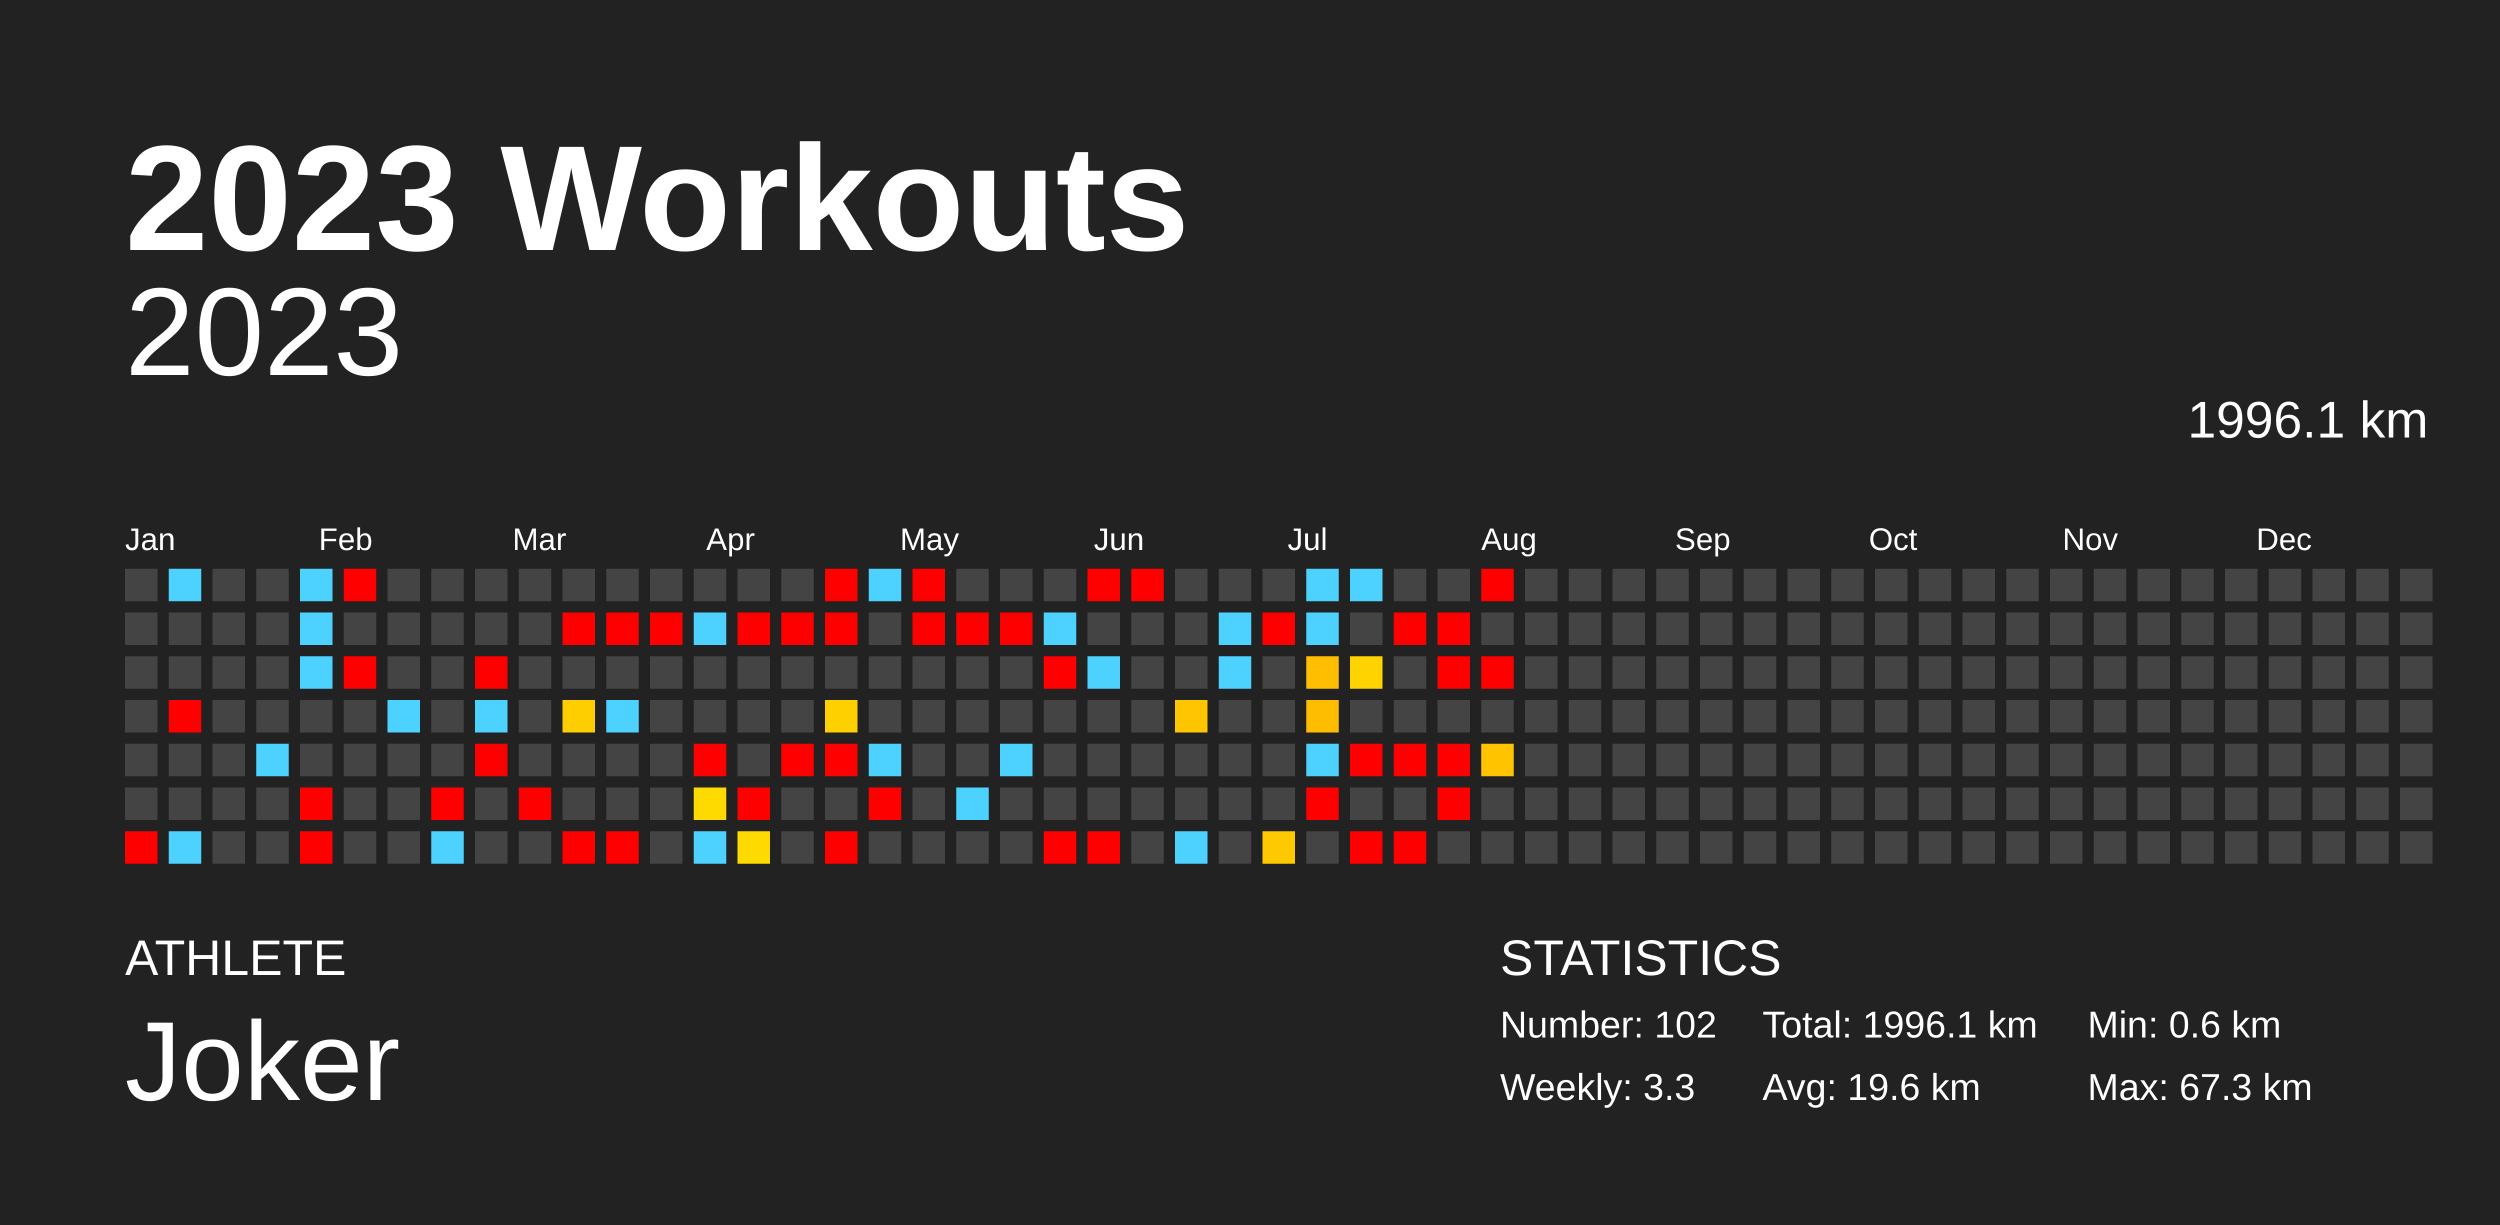
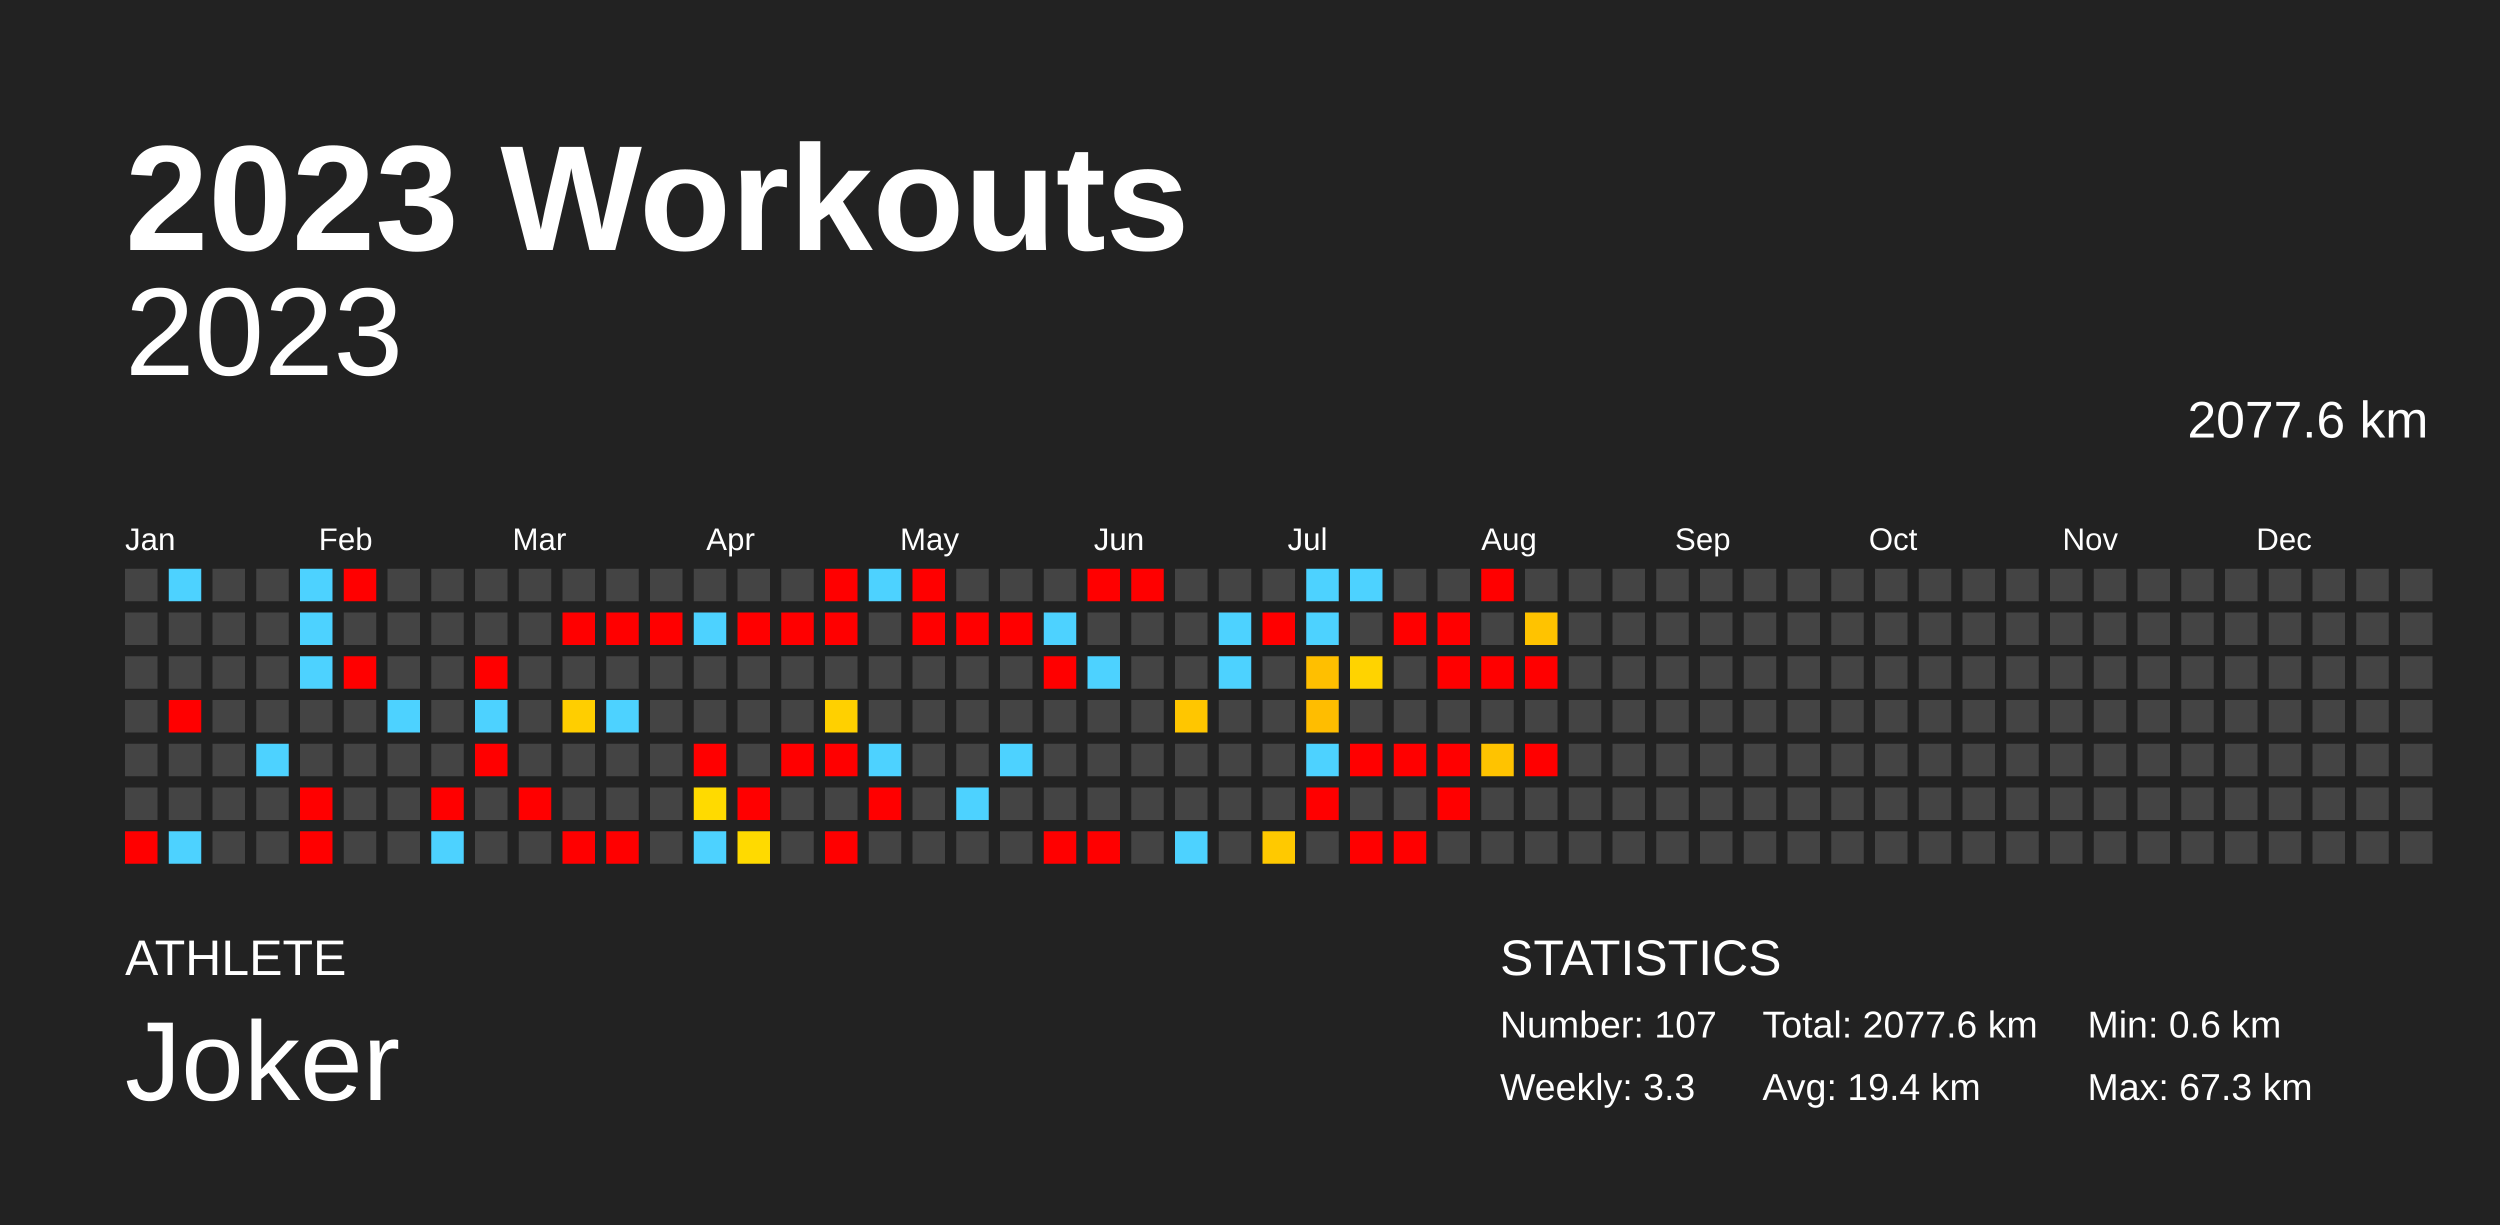
<svg xmlns="http://www.w3.org/2000/svg" baseProfile="full" height="98mm" version="1.1" viewBox="0,0,200,98" width="200mm">
  <defs />
  <rect fill="#222222" height="98" width="200" x="0" y="0" />
  <text fill="#FFFFFF" style="font-size:12px; font-family:Arial; font-weight:bold;" x="10" y="20">2023 Workouts</text>
  <text fill="#FFFFFF" style="font-size:4px; font-family:Arial" x="10" y="78">ATHLETE</text>
  <text fill="#FFFFFF" style="font-size:9px; font-family:Arial" x="10" y="88">Joker</text>
  <text fill="#FFFFFF" style="font-size:4px; font-family:Arial" x="120" y="78">STATISTICS</text>
-   <text fill="#FFFFFF" style="font-size:3px; font-family:Arial" x="120" y="83">Number: 102</text>
+   <text fill="#FFFFFF" style="font-size:3px; font-family:Arial" x="120" y="83">Number: 107</text>
  <text fill="#FFFFFF" style="font-size:3px; font-family:Arial" x="120" y="88">Weekly: 3.3</text>
-   <text fill="#FFFFFF" style="font-size:3px; font-family:Arial" x="141" y="83">Total: 1996.1 km</text>
-   <text fill="#FFFFFF" style="font-size:3px; font-family:Arial" x="141" y="88">Avg: 19.6 km</text>
+   <text fill="#FFFFFF" style="font-size:3px; font-family:Arial" x="141" y="83">Total: 2077.6 km</text>
+   <text fill="#FFFFFF" style="font-size:3px; font-family:Arial" x="141" y="88">Avg: 19.4 km</text>
  <text fill="#FFFFFF" style="font-size:3px; font-family:Arial" x="167" y="83">Min: 0.6 km</text>
  <text fill="#FFFFFF" style="font-size:3px; font-family:Arial" x="167" y="88">Max: 67.3 km</text>
  <text alignment-baseline="hanging" fill="#FFFFFF" style="font-size:10.0px; font-family:Arial;" x="10" y="30">2023</text>
-   <text alignment-baseline="hanging" fill="#FFFFFF" style="font-size:4.125px; font-family:Arial;" x="175" y="35">1996.1 km</text>
+   <text alignment-baseline="hanging" fill="#FFFFFF" style="font-size:4.125px; font-family:Arial;" x="175" y="35">2077.6 km</text>
  <text fill="#FFFFFF" style="font-size:2.5px; font-family:Arial" x="10.0" y="44">Jan</text>
  <text fill="#FFFFFF" style="font-size:2.5px; font-family:Arial" x="25.5" y="44">Feb</text>
  <text fill="#FFFFFF" style="font-size:2.5px; font-family:Arial" x="41.0" y="44">Mar</text>
  <text fill="#FFFFFF" style="font-size:2.5px; font-family:Arial" x="56.5" y="44">Apr</text>
  <text fill="#FFFFFF" style="font-size:2.5px; font-family:Arial" x="72.0" y="44">May</text>
  <text fill="#FFFFFF" style="font-size:2.5px; font-family:Arial" x="87.5" y="44">Jun</text>
  <text fill="#FFFFFF" style="font-size:2.5px; font-family:Arial" x="103.0" y="44">Jul</text>
  <text fill="#FFFFFF" style="font-size:2.5px; font-family:Arial" x="118.5" y="44">Aug</text>
  <text fill="#FFFFFF" style="font-size:2.5px; font-family:Arial" x="134.0" y="44">Sep</text>
  <text fill="#FFFFFF" style="font-size:2.5px; font-family:Arial" x="149.5" y="44">Oct</text>
  <text fill="#FFFFFF" style="font-size:2.5px; font-family:Arial" x="165.0" y="44">Nov</text>
  <text fill="#FFFFFF" style="font-size:2.5px; font-family:Arial" x="180.5" y="44">Dec</text>
  <rect fill="#444444" height="2.6" width="2.6" x="10.0" y="45.5" />
  <rect fill="#444444" height="2.6" width="2.6" x="10.0" y="49.0" />
  <rect fill="#444444" height="2.6" width="2.6" x="10.0" y="52.5" />
  <rect fill="#444444" height="2.6" width="2.6" x="10.0" y="56.0" />
  <rect fill="#444444" height="2.6" width="2.6" x="10.0" y="59.5" />
  <rect fill="#444444" height="2.6" width="2.6" x="10.0" y="63.0" />
  <rect fill="red" height="2.6" width="2.6" x="10.0" y="66.5" />
  <rect fill="#4dd2ff" height="2.6" width="2.6" x="13.5" y="45.5" />
  <rect fill="#444444" height="2.6" width="2.6" x="13.5" y="49.0" />
  <rect fill="#444444" height="2.6" width="2.6" x="13.5" y="52.5" />
  <rect fill="red" height="2.6" width="2.6" x="13.5" y="56.0" />
  <rect fill="#444444" height="2.6" width="2.6" x="13.5" y="59.5" />
  <rect fill="#444444" height="2.6" width="2.6" x="13.5" y="63.0" />
  <rect fill="#4dd2ff" height="2.6" width="2.6" x="13.5" y="66.5" />
  <rect fill="#444444" height="2.6" width="2.6" x="17.0" y="45.5" />
  <rect fill="#444444" height="2.6" width="2.6" x="17.0" y="49.0" />
  <rect fill="#444444" height="2.6" width="2.6" x="17.0" y="52.5" />
  <rect fill="#444444" height="2.6" width="2.6" x="17.0" y="56.0" />
  <rect fill="#444444" height="2.6" width="2.6" x="17.0" y="59.5" />
  <rect fill="#444444" height="2.6" width="2.6" x="17.0" y="63.0" />
  <rect fill="#444444" height="2.6" width="2.6" x="17.0" y="66.5" />
  <rect fill="#444444" height="2.6" width="2.6" x="20.5" y="45.5" />
  <rect fill="#444444" height="2.6" width="2.6" x="20.5" y="49.0" />
  <rect fill="#444444" height="2.6" width="2.6" x="20.5" y="52.5" />
  <rect fill="#444444" height="2.6" width="2.6" x="20.5" y="56.0" />
  <rect fill="#4dd2ff" height="2.6" width="2.6" x="20.5" y="59.5" />
  <rect fill="#444444" height="2.6" width="2.6" x="20.5" y="63.0" />
  <rect fill="#444444" height="2.6" width="2.6" x="20.5" y="66.5" />
  <rect fill="#4dd2ff" height="2.6" width="2.6" x="24.0" y="45.5" />
  <rect fill="#4dd2ff" height="2.6" width="2.6" x="24.0" y="49.0" />
  <rect fill="#4dd2ff" height="2.6" width="2.6" x="24.0" y="52.5" />
  <rect fill="#444444" height="2.6" width="2.6" x="24.0" y="56.0" />
  <rect fill="#444444" height="2.6" width="2.6" x="24.0" y="59.5" />
  <rect fill="red" height="2.6" width="2.6" x="24.0" y="63.0" />
  <rect fill="red" height="2.6" width="2.6" x="24.0" y="66.5" />
  <rect fill="red" height="2.6" width="2.6" x="27.5" y="45.5" />
  <rect fill="#444444" height="2.6" width="2.6" x="27.5" y="49.0" />
  <rect fill="red" height="2.6" width="2.6" x="27.5" y="52.5" />
  <rect fill="#444444" height="2.6" width="2.6" x="27.5" y="56.0" />
  <rect fill="#444444" height="2.6" width="2.6" x="27.5" y="59.5" />
  <rect fill="#444444" height="2.6" width="2.6" x="27.5" y="63.0" />
  <rect fill="#444444" height="2.6" width="2.6" x="27.5" y="66.5" />
  <rect fill="#444444" height="2.6" width="2.6" x="31.0" y="45.5" />
  <rect fill="#444444" height="2.6" width="2.6" x="31.0" y="49.0" />
  <rect fill="#444444" height="2.6" width="2.6" x="31.0" y="52.5" />
  <rect fill="#4dd2ff" height="2.6" width="2.6" x="31.0" y="56.0" />
  <rect fill="#444444" height="2.6" width="2.6" x="31.0" y="59.5" />
  <rect fill="#444444" height="2.6" width="2.6" x="31.0" y="63.0" />
  <rect fill="#444444" height="2.6" width="2.6" x="31.0" y="66.5" />
  <rect fill="#444444" height="2.6" width="2.6" x="34.5" y="45.5" />
  <rect fill="#444444" height="2.6" width="2.6" x="34.5" y="49.0" />
  <rect fill="#444444" height="2.6" width="2.6" x="34.5" y="52.5" />
  <rect fill="#444444" height="2.6" width="2.6" x="34.5" y="56.0" />
  <rect fill="#444444" height="2.6" width="2.6" x="34.5" y="59.5" />
  <rect fill="red" height="2.6" width="2.6" x="34.5" y="63.0" />
  <rect fill="#4dd2ff" height="2.6" width="2.6" x="34.5" y="66.5" />
  <rect fill="#444444" height="2.6" width="2.6" x="38.0" y="45.5" />
  <rect fill="#444444" height="2.6" width="2.6" x="38.0" y="49.0" />
  <rect fill="red" height="2.6" width="2.6" x="38.0" y="52.5" />
  <rect fill="#4dd2ff" height="2.6" width="2.6" x="38.0" y="56.0" />
  <rect fill="red" height="2.6" width="2.6" x="38.0" y="59.5" />
  <rect fill="#444444" height="2.6" width="2.6" x="38.0" y="63.0" />
  <rect fill="#444444" height="2.6" width="2.6" x="38.0" y="66.5" />
  <rect fill="#444444" height="2.6" width="2.6" x="41.5" y="45.5" />
  <rect fill="#444444" height="2.6" width="2.6" x="41.5" y="49.0" />
  <rect fill="#444444" height="2.6" width="2.6" x="41.5" y="52.5" />
  <rect fill="#444444" height="2.6" width="2.6" x="41.5" y="56.0" />
  <rect fill="#444444" height="2.6" width="2.6" x="41.5" y="59.5" />
  <rect fill="red" height="2.6" width="2.6" x="41.5" y="63.0" />
  <rect fill="#444444" height="2.6" width="2.6" x="41.5" y="66.5" />
  <rect fill="#444444" height="2.6" width="2.6" x="45.0" y="45.5" />
  <rect fill="red" height="2.6" width="2.6" x="45.0" y="49.0" />
  <rect fill="#444444" height="2.6" width="2.6" x="45.0" y="52.5" />
  <rect fill="#ffce00" height="2.6" width="2.6" x="45.0" y="56.0" />
  <rect fill="#444444" height="2.6" width="2.6" x="45.0" y="59.5" />
  <rect fill="#444444" height="2.6" width="2.6" x="45.0" y="63.0" />
  <rect fill="red" height="2.6" width="2.6" x="45.0" y="66.5" />
  <rect fill="#444444" height="2.6" width="2.6" x="48.5" y="45.5" />
  <rect fill="red" height="2.6" width="2.6" x="48.5" y="49.0" />
  <rect fill="#444444" height="2.6" width="2.6" x="48.5" y="52.5" />
  <rect fill="#4dd2ff" height="2.6" width="2.6" x="48.5" y="56.0" />
  <rect fill="#444444" height="2.6" width="2.6" x="48.5" y="59.5" />
  <rect fill="#444444" height="2.6" width="2.6" x="48.5" y="63.0" />
  <rect fill="red" height="2.6" width="2.6" x="48.5" y="66.5" />
  <rect fill="#444444" height="2.6" width="2.6" x="52.0" y="45.5" />
  <rect fill="red" height="2.6" width="2.6" x="52.0" y="49.0" />
  <rect fill="#444444" height="2.6" width="2.6" x="52.0" y="52.5" />
  <rect fill="#444444" height="2.6" width="2.6" x="52.0" y="56.0" />
  <rect fill="#444444" height="2.6" width="2.6" x="52.0" y="59.5" />
  <rect fill="#444444" height="2.6" width="2.6" x="52.0" y="63.0" />
  <rect fill="#444444" height="2.6" width="2.6" x="52.0" y="66.5" />
  <rect fill="#444444" height="2.6" width="2.6" x="55.5" y="45.5" />
  <rect fill="#4dd2ff" height="2.6" width="2.6" x="55.5" y="49.0" />
  <rect fill="#444444" height="2.6" width="2.6" x="55.5" y="52.5" />
  <rect fill="#444444" height="2.6" width="2.6" x="55.5" y="56.0" />
  <rect fill="red" height="2.6" width="2.6" x="55.5" y="59.5" />
  <rect fill="#ffda00" height="2.6" width="2.6" x="55.5" y="63.0" />
  <rect fill="#4dd2ff" height="2.6" width="2.6" x="55.5" y="66.5" />
  <rect fill="#444444" height="2.6" width="2.6" x="59.0" y="45.5" />
  <rect fill="red" height="2.6" width="2.6" x="59.0" y="49.0" />
  <rect fill="#444444" height="2.6" width="2.6" x="59.0" y="52.5" />
  <rect fill="#444444" height="2.6" width="2.6" x="59.0" y="56.0" />
  <rect fill="#444444" height="2.6" width="2.6" x="59.0" y="59.5" />
  <rect fill="red" height="2.6" width="2.6" x="59.0" y="63.0" />
  <rect fill="#ffda00" height="2.6" width="2.6" x="59.0" y="66.5" />
  <rect fill="#444444" height="2.6" width="2.6" x="62.5" y="45.5" />
  <rect fill="red" height="2.6" width="2.6" x="62.5" y="49.0" />
  <rect fill="#444444" height="2.6" width="2.6" x="62.5" y="52.5" />
  <rect fill="#444444" height="2.6" width="2.6" x="62.5" y="56.0" />
  <rect fill="red" height="2.6" width="2.6" x="62.5" y="59.5" />
  <rect fill="#444444" height="2.6" width="2.6" x="62.5" y="63.0" />
  <rect fill="#444444" height="2.6" width="2.6" x="62.5" y="66.5" />
  <rect fill="red" height="2.6" width="2.6" x="66.0" y="45.5" />
  <rect fill="red" height="2.6" width="2.6" x="66.0" y="49.0" />
  <rect fill="#444444" height="2.6" width="2.6" x="66.0" y="52.5" />
  <rect fill="#ffd000" height="2.6" width="2.6" x="66.0" y="56.0" />
  <rect fill="red" height="2.6" width="2.6" x="66.0" y="59.5" />
  <rect fill="#444444" height="2.6" width="2.6" x="66.0" y="63.0" />
  <rect fill="red" height="2.6" width="2.6" x="66.0" y="66.5" />
  <rect fill="#4dd2ff" height="2.6" width="2.6" x="69.5" y="45.5" />
  <rect fill="#444444" height="2.6" width="2.6" x="69.5" y="49.0" />
  <rect fill="#444444" height="2.6" width="2.6" x="69.5" y="52.5" />
  <rect fill="#444444" height="2.6" width="2.6" x="69.5" y="56.0" />
  <rect fill="#4dd2ff" height="2.6" width="2.6" x="69.5" y="59.5" />
  <rect fill="red" height="2.6" width="2.6" x="69.5" y="63.0" />
  <rect fill="#444444" height="2.6" width="2.6" x="69.5" y="66.5" />
  <rect fill="red" height="2.6" width="2.6" x="73.0" y="45.5" />
  <rect fill="red" height="2.6" width="2.6" x="73.0" y="49.0" />
  <rect fill="#444444" height="2.6" width="2.6" x="73.0" y="52.5" />
  <rect fill="#444444" height="2.6" width="2.6" x="73.0" y="56.0" />
  <rect fill="#444444" height="2.6" width="2.6" x="73.0" y="59.5" />
  <rect fill="#444444" height="2.6" width="2.6" x="73.0" y="63.0" />
  <rect fill="#444444" height="2.6" width="2.6" x="73.0" y="66.5" />
  <rect fill="#444444" height="2.6" width="2.6" x="76.5" y="45.5" />
  <rect fill="red" height="2.6" width="2.6" x="76.5" y="49.0" />
  <rect fill="#444444" height="2.6" width="2.6" x="76.5" y="52.5" />
  <rect fill="#444444" height="2.6" width="2.6" x="76.5" y="56.0" />
  <rect fill="#444444" height="2.6" width="2.6" x="76.5" y="59.5" />
  <rect fill="#4dd2ff" height="2.6" width="2.6" x="76.5" y="63.0" />
  <rect fill="#444444" height="2.6" width="2.6" x="76.5" y="66.5" />
  <rect fill="#444444" height="2.6" width="2.6" x="80.0" y="45.5" />
  <rect fill="red" height="2.6" width="2.6" x="80.0" y="49.0" />
  <rect fill="#444444" height="2.6" width="2.6" x="80.0" y="52.5" />
  <rect fill="#444444" height="2.6" width="2.6" x="80.0" y="56.0" />
  <rect fill="#4dd2ff" height="2.6" width="2.6" x="80.0" y="59.5" />
  <rect fill="#444444" height="2.6" width="2.6" x="80.0" y="63.0" />
  <rect fill="#444444" height="2.6" width="2.6" x="80.0" y="66.5" />
  <rect fill="#444444" height="2.6" width="2.6" x="83.5" y="45.5" />
  <rect fill="#4dd2ff" height="2.6" width="2.6" x="83.5" y="49.0" />
  <rect fill="red" height="2.6" width="2.6" x="83.5" y="52.5" />
  <rect fill="#444444" height="2.6" width="2.6" x="83.5" y="56.0" />
  <rect fill="#444444" height="2.6" width="2.6" x="83.5" y="59.5" />
  <rect fill="#444444" height="2.6" width="2.6" x="83.5" y="63.0" />
  <rect fill="red" height="2.6" width="2.6" x="83.5" y="66.5" />
  <rect fill="red" height="2.6" width="2.6" x="87.0" y="45.5" />
  <rect fill="#444444" height="2.6" width="2.6" x="87.0" y="49.0" />
  <rect fill="#4dd2ff" height="2.6" width="2.6" x="87.0" y="52.5" />
  <rect fill="#444444" height="2.6" width="2.6" x="87.0" y="56.0" />
  <rect fill="#444444" height="2.6" width="2.6" x="87.0" y="59.5" />
  <rect fill="#444444" height="2.6" width="2.6" x="87.0" y="63.0" />
  <rect fill="red" height="2.6" width="2.6" x="87.0" y="66.5" />
  <rect fill="red" height="2.6" width="2.6" x="90.5" y="45.5" />
  <rect fill="#444444" height="2.6" width="2.6" x="90.5" y="49.0" />
  <rect fill="#444444" height="2.6" width="2.6" x="90.5" y="52.5" />
  <rect fill="#444444" height="2.6" width="2.6" x="90.5" y="56.0" />
  <rect fill="#444444" height="2.6" width="2.6" x="90.5" y="59.5" />
  <rect fill="#444444" height="2.6" width="2.6" x="90.5" y="63.0" />
  <rect fill="#444444" height="2.6" width="2.6" x="90.5" y="66.5" />
  <rect fill="#444444" height="2.6" width="2.6" x="94.0" y="45.5" />
  <rect fill="#444444" height="2.6" width="2.6" x="94.0" y="49.0" />
  <rect fill="#444444" height="2.6" width="2.6" x="94.0" y="52.5" />
  <rect fill="#ffc600" height="2.6" width="2.6" x="94.0" y="56.0" />
  <rect fill="#444444" height="2.6" width="2.6" x="94.0" y="59.5" />
  <rect fill="#444444" height="2.6" width="2.6" x="94.0" y="63.0" />
  <rect fill="#4dd2ff" height="2.6" width="2.6" x="94.0" y="66.5" />
  <rect fill="#444444" height="2.6" width="2.6" x="97.5" y="45.5" />
  <rect fill="#4dd2ff" height="2.6" width="2.6" x="97.5" y="49.0" />
  <rect fill="#4dd2ff" height="2.6" width="2.6" x="97.5" y="52.5" />
  <rect fill="#444444" height="2.6" width="2.6" x="97.5" y="56.0" />
  <rect fill="#444444" height="2.6" width="2.6" x="97.5" y="59.5" />
  <rect fill="#444444" height="2.6" width="2.6" x="97.5" y="63.0" />
  <rect fill="#444444" height="2.6" width="2.6" x="97.5" y="66.5" />
  <rect fill="#444444" height="2.6" width="2.6" x="101.0" y="45.5" />
  <rect fill="red" height="2.6" width="2.6" x="101.0" y="49.0" />
  <rect fill="#444444" height="2.6" width="2.6" x="101.0" y="52.5" />
  <rect fill="#444444" height="2.6" width="2.6" x="101.0" y="56.0" />
  <rect fill="#444444" height="2.6" width="2.6" x="101.0" y="59.5" />
  <rect fill="#444444" height="2.6" width="2.6" x="101.0" y="63.0" />
  <rect fill="#ffc900" height="2.6" width="2.6" x="101.0" y="66.5" />
  <rect fill="#4dd2ff" height="2.6" width="2.6" x="104.5" y="45.5" />
  <rect fill="#4dd2ff" height="2.6" width="2.6" x="104.5" y="49.0" />
  <rect fill="#ffbf00" height="2.6" width="2.6" x="104.5" y="52.5" />
  <rect fill="#ffbd00" height="2.6" width="2.6" x="104.5" y="56.0" />
  <rect fill="#4dd2ff" height="2.6" width="2.6" x="104.5" y="59.5" />
  <rect fill="red" height="2.6" width="2.6" x="104.5" y="63.0" />
  <rect fill="#444444" height="2.6" width="2.6" x="104.5" y="66.5" />
  <rect fill="#4dd2ff" height="2.6" width="2.6" x="108.0" y="45.5" />
  <rect fill="#444444" height="2.6" width="2.6" x="108.0" y="49.0" />
  <rect fill="#ffd300" height="2.6" width="2.6" x="108.0" y="52.5" />
  <rect fill="#444444" height="2.6" width="2.6" x="108.0" y="56.0" />
  <rect fill="red" height="2.6" width="2.6" x="108.0" y="59.5" />
  <rect fill="#444444" height="2.6" width="2.6" x="108.0" y="63.0" />
  <rect fill="red" height="2.6" width="2.6" x="108.0" y="66.5" />
  <rect fill="#444444" height="2.6" width="2.6" x="111.5" y="45.5" />
  <rect fill="red" height="2.6" width="2.6" x="111.5" y="49.0" />
  <rect fill="#444444" height="2.6" width="2.6" x="111.5" y="52.5" />
  <rect fill="#444444" height="2.6" width="2.6" x="111.5" y="56.0" />
  <rect fill="red" height="2.6" width="2.6" x="111.5" y="59.5" />
  <rect fill="#444444" height="2.6" width="2.6" x="111.5" y="63.0" />
  <rect fill="red" height="2.6" width="2.6" x="111.5" y="66.5" />
  <rect fill="#444444" height="2.6" width="2.6" x="115.0" y="45.5" />
  <rect fill="red" height="2.6" width="2.6" x="115.0" y="49.0" />
  <rect fill="red" height="2.6" width="2.6" x="115.0" y="52.5" />
  <rect fill="#444444" height="2.6" width="2.6" x="115.0" y="56.0" />
  <rect fill="red" height="2.6" width="2.6" x="115.0" y="59.5" />
  <rect fill="red" height="2.6" width="2.6" x="115.0" y="63.0" />
  <rect fill="#444444" height="2.6" width="2.6" x="115.0" y="66.5" />
  <rect fill="red" height="2.6" width="2.6" x="118.5" y="45.5" />
  <rect fill="#444444" height="2.6" width="2.6" x="118.5" y="49.0" />
  <rect fill="red" height="2.6" width="2.6" x="118.5" y="52.5" />
  <rect fill="#444444" height="2.6" width="2.6" x="118.5" y="56.0" />
  <rect fill="#ffc300" height="2.6" width="2.6" x="118.5" y="59.5" />
  <rect fill="#444444" height="2.6" width="2.6" x="118.5" y="63.0" />
  <rect fill="#444444" height="2.6" width="2.6" x="118.5" y="66.5" />
  <rect fill="#444444" height="2.6" width="2.6" x="122.0" y="45.5" />
-   <rect fill="#444444" height="2.6" width="2.6" x="122.0" y="49.0" />
-   <rect fill="#444444" height="2.6" width="2.6" x="122.0" y="52.5" />
+   <rect fill="#ffc300" height="2.6" width="2.6" x="122.0" y="49.0" />
+   <rect fill="red" height="2.6" width="2.6" x="122.0" y="52.5" />
  <rect fill="#444444" height="2.6" width="2.6" x="122.0" y="56.0" />
-   <rect fill="#444444" height="2.6" width="2.6" x="122.0" y="59.5" />
+   <rect fill="red" height="2.6" width="2.6" x="122.0" y="59.5" />
  <rect fill="#444444" height="2.6" width="2.6" x="122.0" y="63.0" />
  <rect fill="#444444" height="2.6" width="2.6" x="122.0" y="66.5" />
  <rect fill="#444444" height="2.6" width="2.6" x="125.5" y="45.5" />
  <rect fill="#444444" height="2.6" width="2.6" x="125.5" y="49.0" />
  <rect fill="#444444" height="2.6" width="2.6" x="125.5" y="52.5" />
  <rect fill="#444444" height="2.6" width="2.6" x="125.5" y="56.0" />
  <rect fill="#444444" height="2.6" width="2.6" x="125.5" y="59.5" />
  <rect fill="#444444" height="2.6" width="2.6" x="125.5" y="63.0" />
  <rect fill="#444444" height="2.6" width="2.6" x="125.5" y="66.5" />
  <rect fill="#444444" height="2.6" width="2.6" x="129.0" y="45.5" />
  <rect fill="#444444" height="2.6" width="2.6" x="129.0" y="49.0" />
  <rect fill="#444444" height="2.6" width="2.6" x="129.0" y="52.5" />
  <rect fill="#444444" height="2.6" width="2.6" x="129.0" y="56.0" />
  <rect fill="#444444" height="2.6" width="2.6" x="129.0" y="59.5" />
  <rect fill="#444444" height="2.6" width="2.6" x="129.0" y="63.0" />
  <rect fill="#444444" height="2.6" width="2.6" x="129.0" y="66.5" />
  <rect fill="#444444" height="2.6" width="2.6" x="132.5" y="45.5" />
  <rect fill="#444444" height="2.6" width="2.6" x="132.5" y="49.0" />
  <rect fill="#444444" height="2.6" width="2.6" x="132.5" y="52.5" />
  <rect fill="#444444" height="2.6" width="2.6" x="132.5" y="56.0" />
  <rect fill="#444444" height="2.6" width="2.6" x="132.5" y="59.5" />
  <rect fill="#444444" height="2.6" width="2.6" x="132.5" y="63.0" />
  <rect fill="#444444" height="2.6" width="2.6" x="132.5" y="66.5" />
  <rect fill="#444444" height="2.6" width="2.6" x="136.0" y="45.5" />
  <rect fill="#444444" height="2.6" width="2.6" x="136.0" y="49.0" />
  <rect fill="#444444" height="2.6" width="2.6" x="136.0" y="52.5" />
  <rect fill="#444444" height="2.6" width="2.6" x="136.0" y="56.0" />
  <rect fill="#444444" height="2.6" width="2.6" x="136.0" y="59.5" />
  <rect fill="#444444" height="2.6" width="2.6" x="136.0" y="63.0" />
  <rect fill="#444444" height="2.6" width="2.6" x="136.0" y="66.5" />
  <rect fill="#444444" height="2.6" width="2.6" x="139.5" y="45.5" />
  <rect fill="#444444" height="2.6" width="2.6" x="139.5" y="49.0" />
  <rect fill="#444444" height="2.6" width="2.6" x="139.5" y="52.5" />
  <rect fill="#444444" height="2.6" width="2.6" x="139.5" y="56.0" />
  <rect fill="#444444" height="2.6" width="2.6" x="139.5" y="59.5" />
  <rect fill="#444444" height="2.6" width="2.6" x="139.5" y="63.0" />
  <rect fill="#444444" height="2.6" width="2.6" x="139.5" y="66.5" />
  <rect fill="#444444" height="2.6" width="2.6" x="143.0" y="45.5" />
  <rect fill="#444444" height="2.6" width="2.6" x="143.0" y="49.0" />
  <rect fill="#444444" height="2.6" width="2.6" x="143.0" y="52.5" />
  <rect fill="#444444" height="2.6" width="2.6" x="143.0" y="56.0" />
  <rect fill="#444444" height="2.6" width="2.6" x="143.0" y="59.5" />
  <rect fill="#444444" height="2.6" width="2.6" x="143.0" y="63.0" />
  <rect fill="#444444" height="2.6" width="2.6" x="143.0" y="66.5" />
  <rect fill="#444444" height="2.6" width="2.6" x="146.5" y="45.5" />
  <rect fill="#444444" height="2.6" width="2.6" x="146.5" y="49.0" />
  <rect fill="#444444" height="2.6" width="2.6" x="146.5" y="52.5" />
  <rect fill="#444444" height="2.6" width="2.6" x="146.5" y="56.0" />
  <rect fill="#444444" height="2.6" width="2.6" x="146.5" y="59.5" />
  <rect fill="#444444" height="2.6" width="2.6" x="146.5" y="63.0" />
  <rect fill="#444444" height="2.6" width="2.6" x="146.5" y="66.5" />
  <rect fill="#444444" height="2.6" width="2.6" x="150.0" y="45.5" />
  <rect fill="#444444" height="2.6" width="2.6" x="150.0" y="49.0" />
  <rect fill="#444444" height="2.6" width="2.6" x="150.0" y="52.5" />
  <rect fill="#444444" height="2.6" width="2.6" x="150.0" y="56.0" />
  <rect fill="#444444" height="2.6" width="2.6" x="150.0" y="59.5" />
  <rect fill="#444444" height="2.6" width="2.6" x="150.0" y="63.0" />
  <rect fill="#444444" height="2.6" width="2.6" x="150.0" y="66.5" />
  <rect fill="#444444" height="2.6" width="2.6" x="153.5" y="45.5" />
  <rect fill="#444444" height="2.6" width="2.6" x="153.5" y="49.0" />
  <rect fill="#444444" height="2.6" width="2.6" x="153.5" y="52.5" />
  <rect fill="#444444" height="2.6" width="2.6" x="153.5" y="56.0" />
  <rect fill="#444444" height="2.6" width="2.6" x="153.5" y="59.5" />
  <rect fill="#444444" height="2.6" width="2.6" x="153.5" y="63.0" />
  <rect fill="#444444" height="2.6" width="2.6" x="153.5" y="66.5" />
  <rect fill="#444444" height="2.6" width="2.6" x="157.0" y="45.5" />
  <rect fill="#444444" height="2.6" width="2.6" x="157.0" y="49.0" />
  <rect fill="#444444" height="2.6" width="2.6" x="157.0" y="52.5" />
  <rect fill="#444444" height="2.6" width="2.6" x="157.0" y="56.0" />
  <rect fill="#444444" height="2.6" width="2.6" x="157.0" y="59.5" />
  <rect fill="#444444" height="2.6" width="2.6" x="157.0" y="63.0" />
  <rect fill="#444444" height="2.6" width="2.6" x="157.0" y="66.5" />
  <rect fill="#444444" height="2.6" width="2.6" x="160.5" y="45.5" />
  <rect fill="#444444" height="2.6" width="2.6" x="160.5" y="49.0" />
  <rect fill="#444444" height="2.6" width="2.6" x="160.5" y="52.5" />
  <rect fill="#444444" height="2.6" width="2.6" x="160.5" y="56.0" />
  <rect fill="#444444" height="2.6" width="2.6" x="160.5" y="59.5" />
  <rect fill="#444444" height="2.6" width="2.6" x="160.5" y="63.0" />
  <rect fill="#444444" height="2.6" width="2.6" x="160.5" y="66.5" />
  <rect fill="#444444" height="2.6" width="2.6" x="164.0" y="45.5" />
  <rect fill="#444444" height="2.6" width="2.6" x="164.0" y="49.0" />
  <rect fill="#444444" height="2.6" width="2.6" x="164.0" y="52.5" />
  <rect fill="#444444" height="2.6" width="2.6" x="164.0" y="56.0" />
  <rect fill="#444444" height="2.6" width="2.6" x="164.0" y="59.5" />
  <rect fill="#444444" height="2.6" width="2.6" x="164.0" y="63.0" />
  <rect fill="#444444" height="2.6" width="2.6" x="164.0" y="66.5" />
  <rect fill="#444444" height="2.6" width="2.6" x="167.5" y="45.5" />
  <rect fill="#444444" height="2.6" width="2.6" x="167.5" y="49.0" />
  <rect fill="#444444" height="2.6" width="2.6" x="167.5" y="52.5" />
  <rect fill="#444444" height="2.6" width="2.6" x="167.5" y="56.0" />
  <rect fill="#444444" height="2.6" width="2.6" x="167.5" y="59.5" />
  <rect fill="#444444" height="2.6" width="2.6" x="167.5" y="63.0" />
  <rect fill="#444444" height="2.6" width="2.6" x="167.5" y="66.5" />
  <rect fill="#444444" height="2.6" width="2.6" x="171.0" y="45.5" />
  <rect fill="#444444" height="2.6" width="2.6" x="171.0" y="49.0" />
  <rect fill="#444444" height="2.6" width="2.6" x="171.0" y="52.5" />
  <rect fill="#444444" height="2.6" width="2.6" x="171.0" y="56.0" />
  <rect fill="#444444" height="2.6" width="2.6" x="171.0" y="59.5" />
  <rect fill="#444444" height="2.6" width="2.6" x="171.0" y="63.0" />
  <rect fill="#444444" height="2.6" width="2.6" x="171.0" y="66.5" />
  <rect fill="#444444" height="2.6" width="2.6" x="174.5" y="45.5" />
  <rect fill="#444444" height="2.6" width="2.6" x="174.5" y="49.0" />
  <rect fill="#444444" height="2.6" width="2.6" x="174.5" y="52.5" />
  <rect fill="#444444" height="2.6" width="2.6" x="174.5" y="56.0" />
  <rect fill="#444444" height="2.6" width="2.6" x="174.5" y="59.5" />
  <rect fill="#444444" height="2.6" width="2.6" x="174.5" y="63.0" />
  <rect fill="#444444" height="2.6" width="2.6" x="174.5" y="66.5" />
  <rect fill="#444444" height="2.6" width="2.6" x="178.0" y="45.5" />
  <rect fill="#444444" height="2.6" width="2.6" x="178.0" y="49.0" />
  <rect fill="#444444" height="2.6" width="2.6" x="178.0" y="52.5" />
  <rect fill="#444444" height="2.6" width="2.6" x="178.0" y="56.0" />
  <rect fill="#444444" height="2.6" width="2.6" x="178.0" y="59.5" />
  <rect fill="#444444" height="2.6" width="2.6" x="178.0" y="63.0" />
  <rect fill="#444444" height="2.6" width="2.6" x="178.0" y="66.5" />
  <rect fill="#444444" height="2.6" width="2.6" x="181.5" y="45.5" />
  <rect fill="#444444" height="2.6" width="2.6" x="181.5" y="49.0" />
  <rect fill="#444444" height="2.6" width="2.6" x="181.5" y="52.5" />
  <rect fill="#444444" height="2.6" width="2.6" x="181.5" y="56.0" />
  <rect fill="#444444" height="2.6" width="2.6" x="181.5" y="59.5" />
  <rect fill="#444444" height="2.6" width="2.6" x="181.5" y="63.0" />
  <rect fill="#444444" height="2.6" width="2.6" x="181.5" y="66.5" />
  <rect fill="#444444" height="2.6" width="2.6" x="185.0" y="45.5" />
  <rect fill="#444444" height="2.6" width="2.6" x="185.0" y="49.0" />
  <rect fill="#444444" height="2.6" width="2.6" x="185.0" y="52.5" />
  <rect fill="#444444" height="2.6" width="2.6" x="185.0" y="56.0" />
  <rect fill="#444444" height="2.6" width="2.6" x="185.0" y="59.5" />
  <rect fill="#444444" height="2.6" width="2.6" x="185.0" y="63.0" />
  <rect fill="#444444" height="2.6" width="2.6" x="185.0" y="66.5" />
  <rect fill="#444444" height="2.6" width="2.6" x="188.5" y="45.5" />
  <rect fill="#444444" height="2.6" width="2.6" x="188.5" y="49.0" />
  <rect fill="#444444" height="2.6" width="2.6" x="188.5" y="52.5" />
  <rect fill="#444444" height="2.6" width="2.6" x="188.5" y="56.0" />
  <rect fill="#444444" height="2.6" width="2.6" x="188.5" y="59.5" />
  <rect fill="#444444" height="2.6" width="2.6" x="188.5" y="63.0" />
  <rect fill="#444444" height="2.6" width="2.6" x="188.5" y="66.5" />
  <rect fill="#444444" height="2.6" width="2.6" x="192.0" y="45.5" />
  <rect fill="#444444" height="2.6" width="2.6" x="192.0" y="49.0" />
  <rect fill="#444444" height="2.6" width="2.6" x="192.0" y="52.5" />
  <rect fill="#444444" height="2.6" width="2.6" x="192.0" y="56.0" />
  <rect fill="#444444" height="2.6" width="2.6" x="192.0" y="59.5" />
  <rect fill="#444444" height="2.6" width="2.6" x="192.0" y="63.0" />
  <rect fill="#444444" height="2.6" width="2.6" x="192.0" y="66.5" />
</svg>
